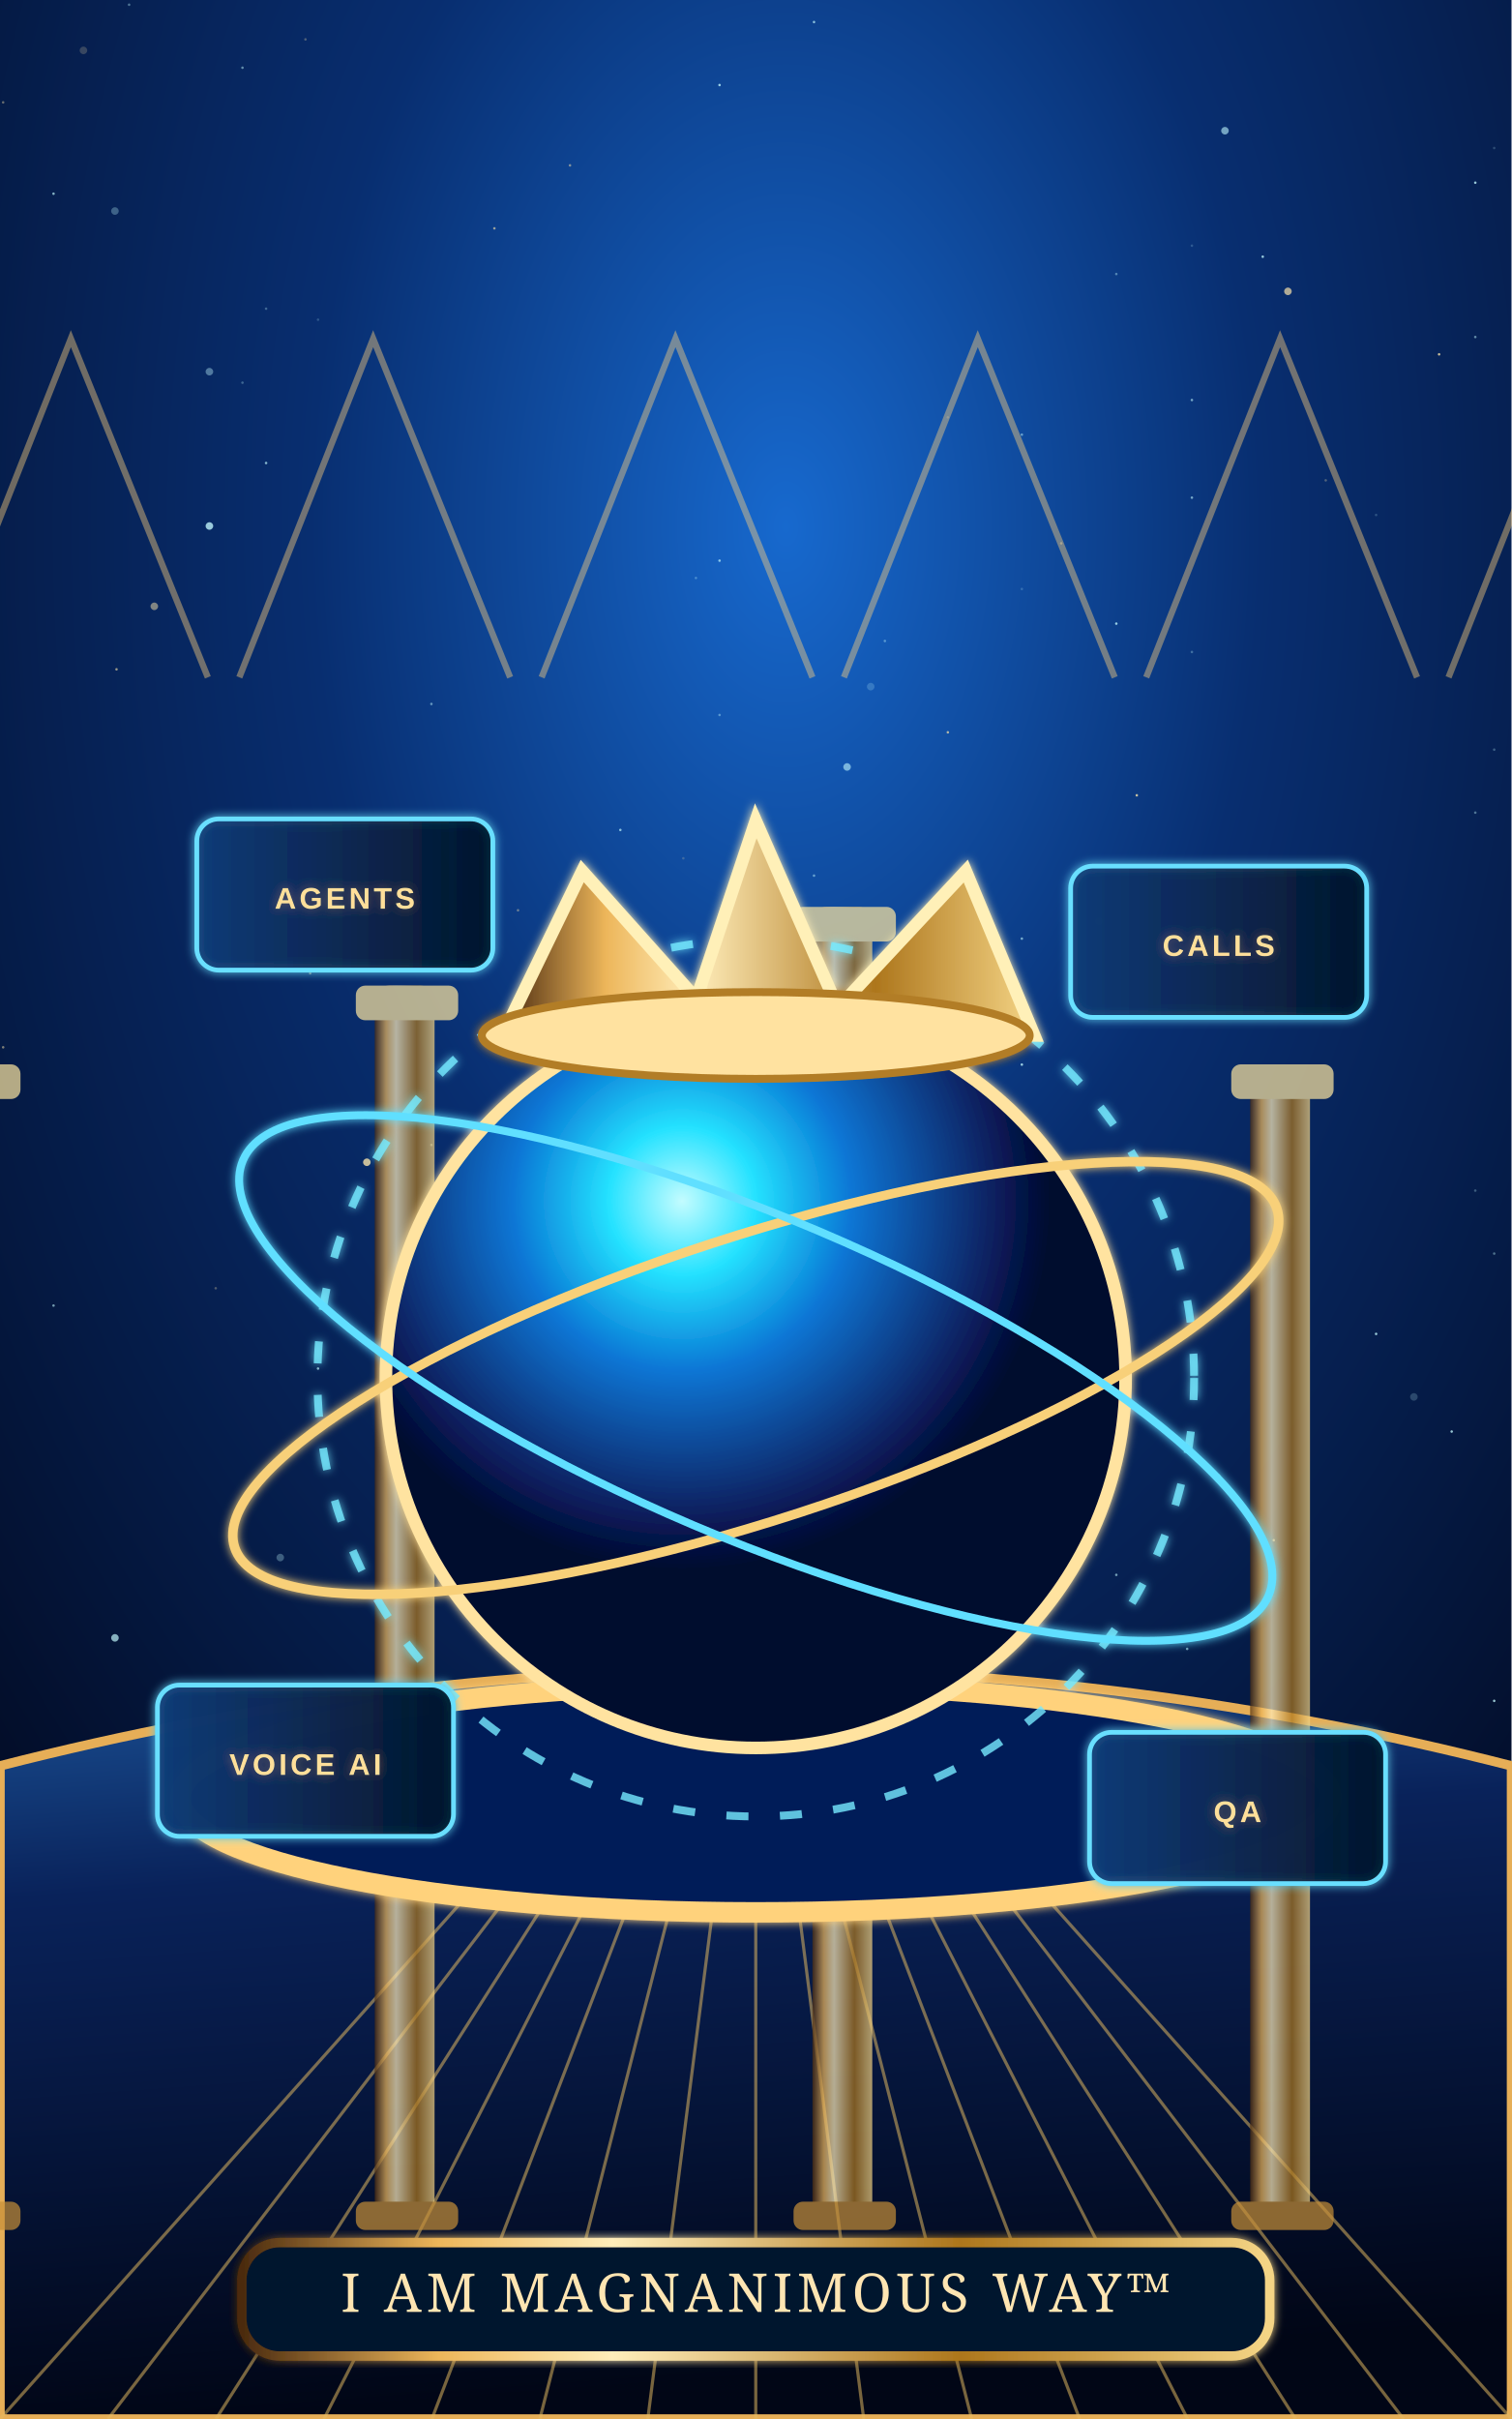
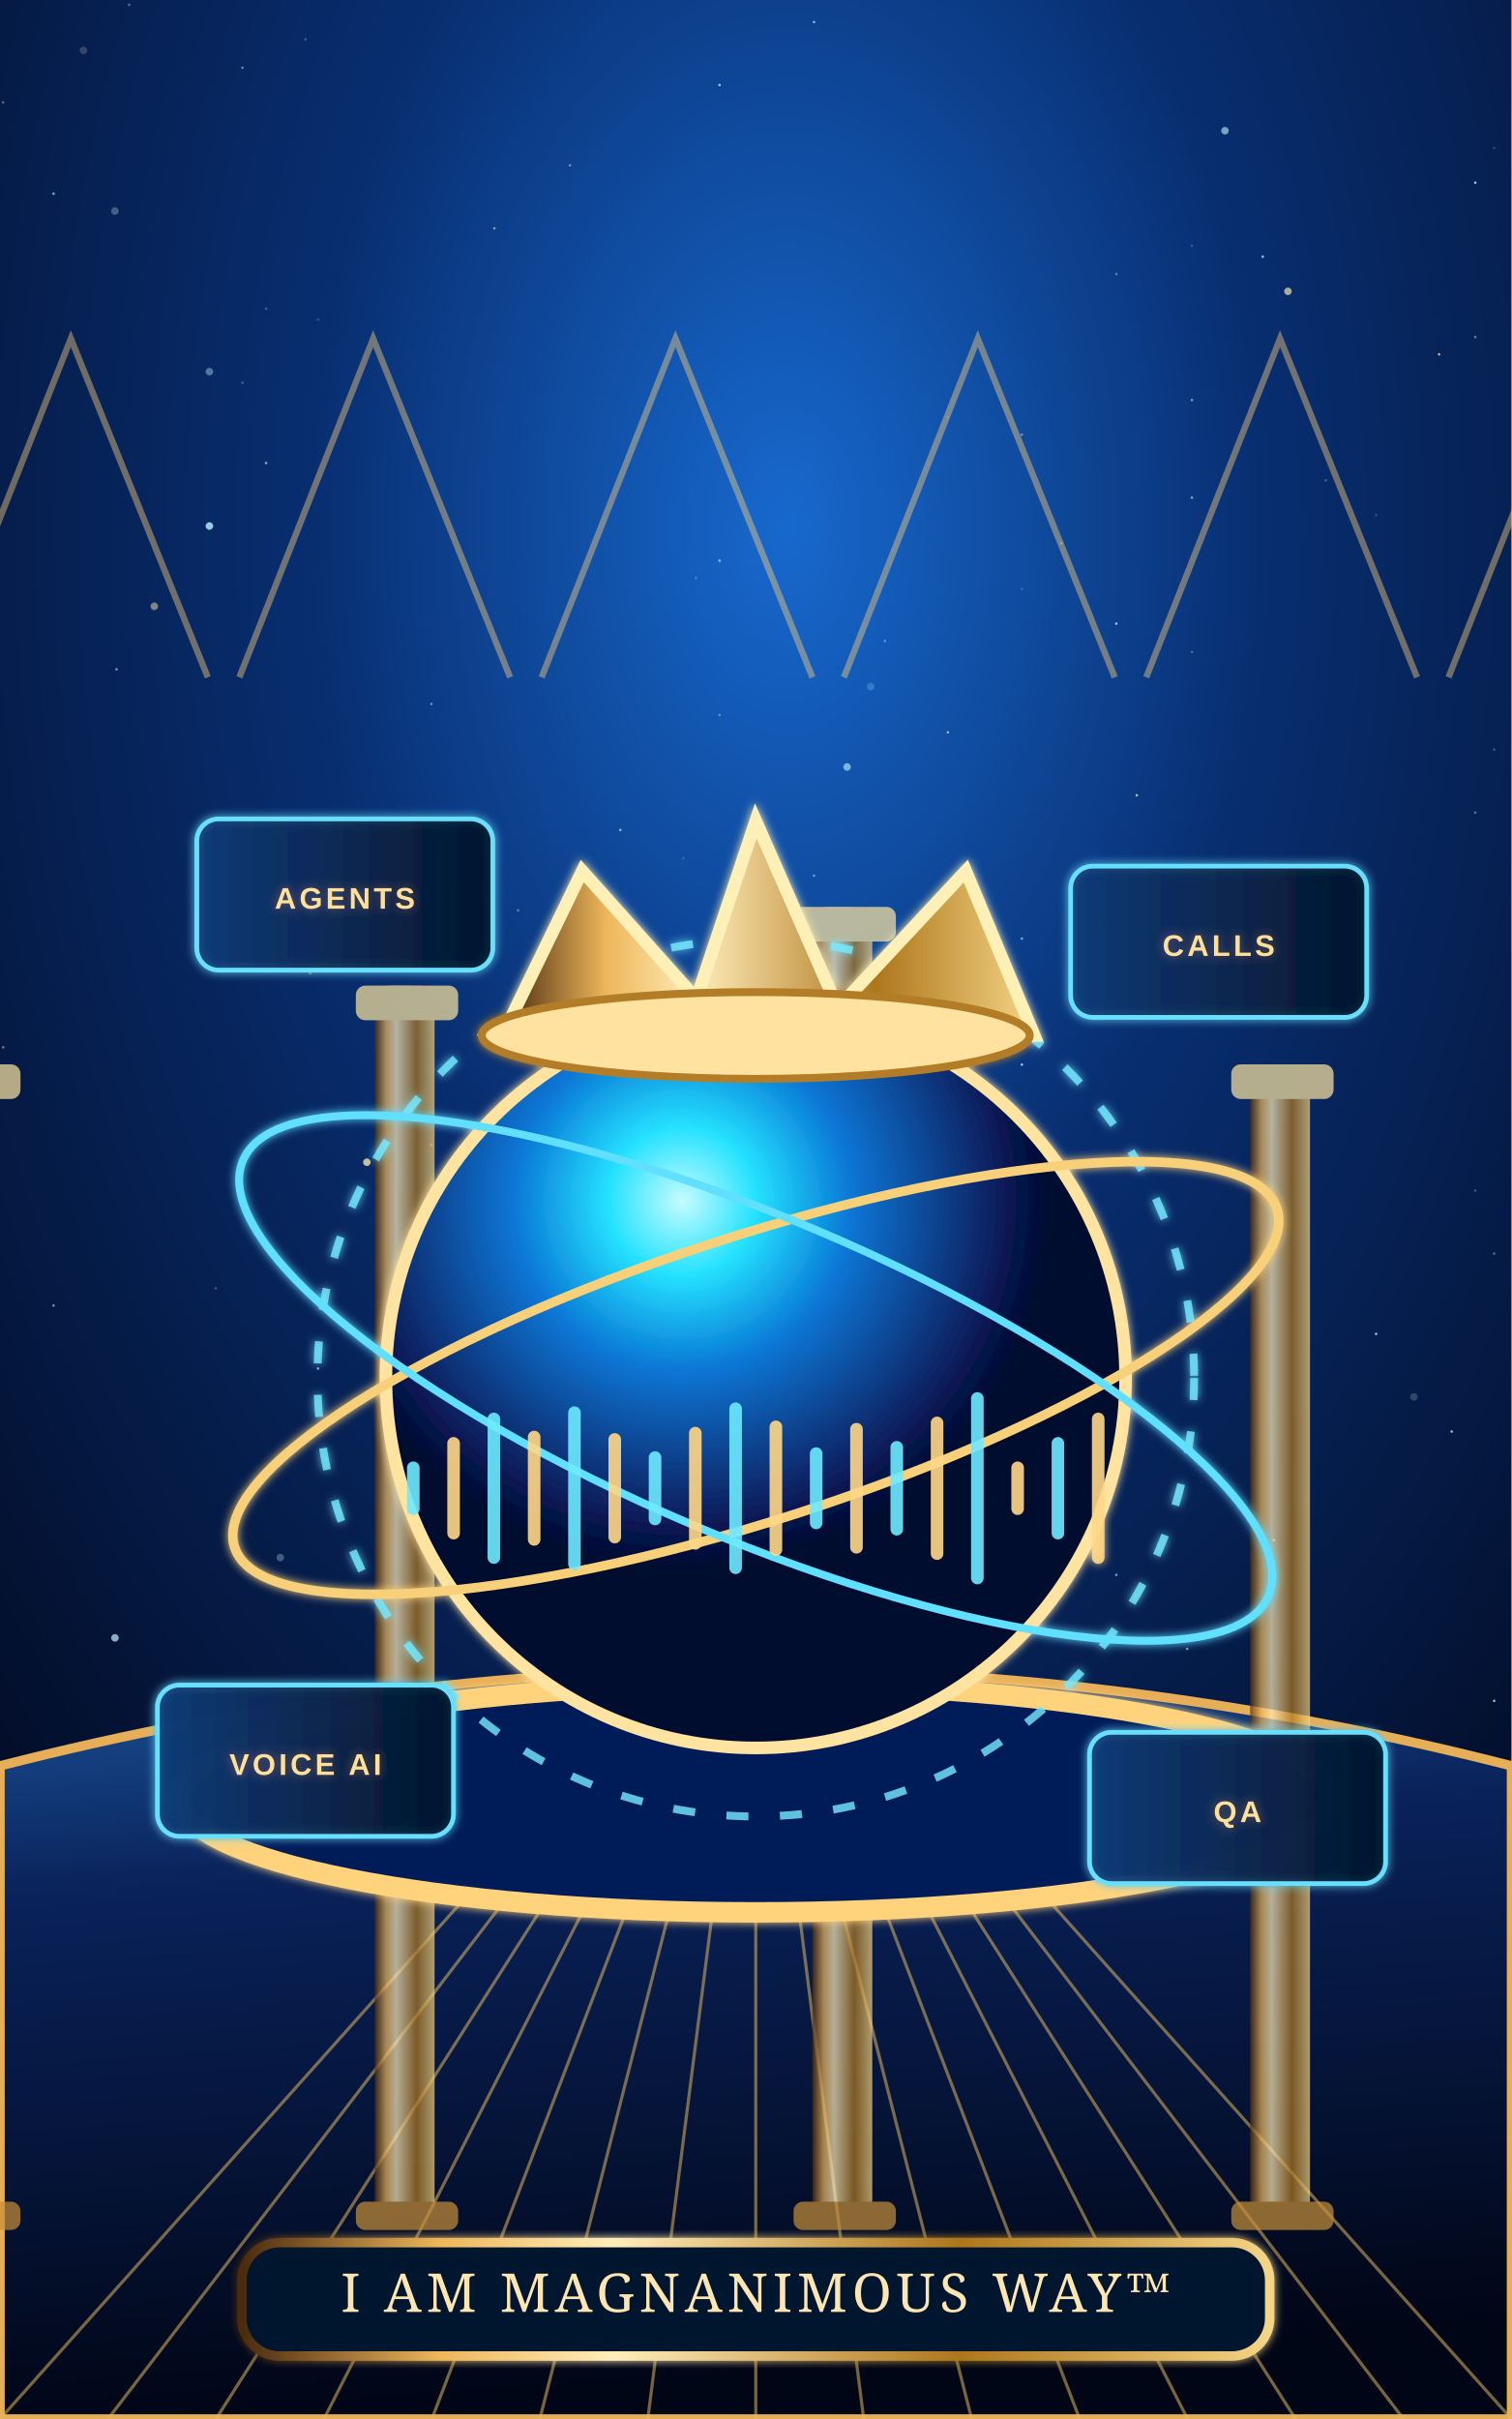
<svg xmlns="http://www.w3.org/2000/svg" width="960" height="1536" viewBox="0 0 960 1536">
  <defs>
    <radialGradient id="sky" cx=".52" cy=".22" r=".9">
      <stop stop-color="#1769ce" />
      <stop offset=".35" stop-color="#082e70" />
      <stop offset=".8" stop-color="#030e2a" />
      <stop offset="1" stop-color="#010517" />
    </radialGradient>
    <linearGradient id="gold">
      <stop stop-color="#4c2c10" />
      <stop offset=".19" stop-color="#edb65a" />
      <stop offset=".36" stop-color="#ffedba" />
      <stop offset=".7" stop-color="#ad761c" />
      <stop offset="1" stop-color="#f4d485" />
    </linearGradient>
    <radialGradient id="orb" cx=".4" cy=".26">
      <stop stop-color="#c3fcff" />
      <stop offset=".2" stop-color="#25e2ff" />
      <stop offset=".46" stop-color="#0876d5" />
      <stop offset=".88" stop-color="#081955" />
      <stop offset="1" stop-color="#010a2e" />
    </radialGradient>
    <linearGradient id="tile">
      <stop stop-color="#103b78" stop-opacity=".9" />
      <stop offset="1" stop-color="#04152c" stop-opacity=".96" />
    </linearGradient>
    <linearGradient id="floor" x2=".15" y2="1">
      <stop stop-color="#1b5296" />
      <stop offset=".3" stop-color="#09225a" />
      <stop offset="1" stop-color="#010616" />
    </linearGradient>
    <filter id="glow">
      <feGaussianBlur stdDeviation="3" result="b" />
      <feMerge>
        <feMergeNode in="b" />
        <feMergeNode in="SourceGraphic" />
      </feMerge>
    </filter>
  </defs>
  <rect width="960" height="1536" fill="url(#sky)" />
  <circle cx="53" cy="32" r="2.4" fill="#ffe8aa" opacity="0.2" />
  <circle cx="154" cy="243" r="0.8" fill="#c3faff" opacity="0.295" />
  <circle cx="457" cy="454" r="0.8" fill="#c3faff" opacity="0.39" />
  <circle cx="2" cy="665" r="0.8" fill="#ffe8aa" opacity="0.485" />
  <circle cx="709" cy="876" r="0.8" fill="#c3faff" opacity="0.58" />
  <circle cx="658" cy="1087" r="2.4" fill="#c3faff" opacity="0.675" />
  <circle cx="809" cy="1298" r="0.8" fill="#ffe8aa" opacity="0.77" />
  <circle cx="202" cy="203" r="0.8" fill="#c3faff" opacity="0.2" />
  <circle cx="757" cy="414" r="0.8" fill="#c3faff" opacity="0.295" />
  <circle cx="554" cy="625" r="0.8" fill="#ffe8aa" opacity="0.39" />
  <circle cx="553" cy="836" r="2.4" fill="#c3faff" opacity="0.485" />
  <circle cx="754" cy="1047" r="0.8" fill="#c3faff" opacity="0.58" />
  <circle cx="197" cy="1258" r="0.8" fill="#ffe8aa" opacity="0.675" />
  <circle cx="802" cy="163" r="0.8" fill="#c3faff" opacity="0.77" />
  <circle cx="649" cy="374" r="0.8" fill="#c3faff" opacity="0.2" />
  <circle cx="698" cy="585" r="2.4" fill="#ffe8aa" opacity="0.295" />
  <circle cx="949" cy="796" r="0.8" fill="#c3faff" opacity="0.39" />
  <circle cx="442" cy="1007" r="0.8" fill="#c3faff" opacity="0.485" />
  <circle cx="137" cy="1218" r="0.8" fill="#ffe8aa" opacity="0.58" />
  <circle cx="34" cy="123" r="0.8" fill="#c3faff" opacity="0.675" />
  <circle cx="133" cy="334" r="2.4" fill="#c3faff" opacity="0.77" />
  <circle cx="434" cy="545" r="0.8" fill="#ffe8aa" opacity="0.2" />
  <circle cx="937" cy="756" r="0.8" fill="#c3faff" opacity="0.295" />
  <circle cx="682" cy="967" r="0.8" fill="#c3faff" opacity="0.39" />
  <circle cx="629" cy="1178" r="0.8" fill="#ffe8aa" opacity="0.485" />
  <circle cx="778" cy="83" r="2.4" fill="#c3faff" opacity="0.58" />
  <circle cx="169" cy="294" r="0.8" fill="#c3faff" opacity="0.675" />
  <circle cx="722" cy="505" r="0.8" fill="#ffe8aa" opacity="0.77" />
  <circle cx="517" cy="716" r="0.8" fill="#c3faff" opacity="0.2" />
  <circle cx="514" cy="927" r="0.8" fill="#c3faff" opacity="0.295" />
  <circle cx="713" cy="1138" r="2.4" fill="#ffe8aa" opacity="0.39" />
  <circle cx="154" cy="43" r="0.8" fill="#c3faff" opacity="0.485" />
  <circle cx="757" cy="254" r="0.8" fill="#c3faff" opacity="0.58" />
  <circle cx="602" cy="465" r="0.8" fill="#ffe8aa" opacity="0.675" />
  <circle cx="649" cy="676" r="0.8" fill="#c3faff" opacity="0.77" />
  <circle cx="898" cy="887" r="2.4" fill="#c3faff" opacity="0.2" />
  <circle cx="389" cy="1098" r="0.8" fill="#ffe8aa" opacity="0.295" />
  <circle cx="82" cy="3" r="0.8" fill="#c3faff" opacity="0.39" />
  <circle cx="937" cy="214" r="0.8" fill="#c3faff" opacity="0.485" />
  <circle cx="74" cy="425" r="0.8" fill="#ffe8aa" opacity="0.58" />
  <circle cx="373" cy="636" r="2.4" fill="#c3faff" opacity="0.675" />
  <circle cx="874" cy="847" r="0.8" fill="#c3faff" opacity="0.77" />
  <circle cx="617" cy="1058" r="0.8" fill="#ffe8aa" opacity="0.2" />
  <circle cx="562" cy="1269" r="0.8" fill="#c3faff" opacity="0.295" />
  <circle cx="709" cy="174" r="0.8" fill="#c3faff" opacity="0.39" />
  <circle cx="98" cy="385" r="2.4" fill="#ffe8aa" opacity="0.485" />
  <circle cx="649" cy="596" r="0.8" fill="#c3faff" opacity="0.58" />
  <circle cx="442" cy="807" r="0.8" fill="#c3faff" opacity="0.675" />
  <circle cx="437" cy="1018" r="0.8" fill="#ffe8aa" opacity="0.77" />
  <circle cx="634" cy="1229" r="0.8" fill="#c3faff" opacity="0.2" />
  <circle cx="73" cy="134" r="2.4" fill="#c3faff" opacity="0.295" />
  <circle cx="674" cy="345" r="0.8" fill="#ffe8aa" opacity="0.39" />
  <circle cx="517" cy="556" r="0.8" fill="#c3faff" opacity="0.485" />
  <circle cx="562" cy="767" r="0.8" fill="#c3faff" opacity="0.58" />
  <circle cx="809" cy="978" r="0.8" fill="#ffe8aa" opacity="0.675" />
  <circle cx="298" cy="1189" r="2.4" fill="#c3faff" opacity="0.77" />
  <circle cx="949" cy="94" r="0.8" fill="#c3faff" opacity="0.2" />
  <circle cx="842" cy="305" r="0.8" fill="#ffe8aa" opacity="0.295" />
  <circle cx="937" cy="516" r="0.8" fill="#c3faff" opacity="0.39" />
  <circle cx="274" cy="727" r="0.8" fill="#c3faff" opacity="0.485" />
  <circle cx="773" cy="938" r="2.4" fill="#ffe8aa" opacity="0.58" />
  <circle cx="514" cy="1149" r="0.8" fill="#c3faff" opacity="0.675" />
  <circle cx="457" cy="54" r="0.8" fill="#c3faff" opacity="0.77" />
  <circle cx="602" cy="265" r="0.8" fill="#ffe8aa" opacity="0.2" />
  <circle cx="949" cy="476" r="0.8" fill="#c3faff" opacity="0.295" />
  <circle cx="538" cy="687" r="2.4" fill="#c3faff" opacity="0.39" />
  <circle cx="329" cy="898" r="0.8" fill="#ffe8aa" opacity="0.485" />
  <circle cx="322" cy="1109" r="0.8" fill="#c3faff" opacity="0.58" />
  <circle cx="517" cy="14" r="0.8" fill="#c3faff" opacity="0.675" />
  <circle cx="914" cy="225" r="0.8" fill="#ffe8aa" opacity="0.77" />
  <circle cx="553" cy="436" r="2.4" fill="#c3faff" opacity="0.2" />
  <circle cx="394" cy="647" r="0.8" fill="#c3faff" opacity="0.295" />
  <circle cx="437" cy="858" r="0.8" fill="#ffe8aa" opacity="0.39" />
  <circle cx="682" cy="1069" r="0.8" fill="#c3faff" opacity="0.485" />
  <circle cx="169" cy="1280" r="0.8" fill="#c3faff" opacity="0.58" />
  <circle cx="818" cy="185" r="2.4" fill="#ffe8aa" opacity="0.675" />
  <circle cx="709" cy="396" r="0.8" fill="#c3faff" opacity="0.77" />
  <circle cx="802" cy="607" r="0.8" fill="#c3faff" opacity="0.2" />
  <circle cx="137" cy="818" r="0.8" fill="#ffe8aa" opacity="0.295" />
  <circle cx="634" cy="1029" r="0.8" fill="#c3faff" opacity="0.39" />
  <circle cx="373" cy="1240" r="2.4" fill="#c3faff" opacity="0.485" />
  <circle cx="314" cy="145" r="0.8" fill="#ffe8aa" opacity="0.58" />
  <circle cx="457" cy="356" r="0.8" fill="#c3faff" opacity="0.675" />
  <circle cx="802" cy="567" r="0.8" fill="#c3faff" opacity="0.77" />
  <circle cx="389" cy="778" r="0.8" fill="#ffe8aa" opacity="0.2" />
  <circle cx="178" cy="989" r="2.4" fill="#c3faff" opacity="0.295" />
  <circle cx="169" cy="1200" r="0.8" fill="#c3faff" opacity="0.39" />
  <circle cx="362" cy="105" r="0.8" fill="#ffe8aa" opacity="0.485" />
  <circle cx="757" cy="316" r="0.8" fill="#c3faff" opacity="0.58" />
  <circle cx="394" cy="527" r="0.8" fill="#c3faff" opacity="0.675" />
  <circle cx="233" cy="738" r="2.4" fill="#ffe8aa" opacity="0.77" />
  <circle cx="274" cy="949" r="0.8" fill="#c3faff" opacity="0.2" />
  <circle cx="517" cy="1160" r="0.8" fill="#c3faff" opacity="0.295" />
  <circle cx="2" cy="65" r="0.8" fill="#ffe8aa" opacity="0.39" />
  <circle cx="649" cy="276" r="0.8" fill="#c3faff" opacity="0.485" />
  <circle cx="538" cy="487" r="2.4" fill="#c3faff" opacity="0.58" />
  <circle cx="629" cy="698" r="0.8" fill="#ffe8aa" opacity="0.675" />
  <circle cx="922" cy="909" r="0.8" fill="#c3faff" opacity="0.77" />
  <circle cx="457" cy="1120" r="0.8" fill="#c3faff" opacity="0.2" />
  <circle cx="194" cy="25" r="0.8" fill="#ffe8aa" opacity="0.295" />
  <circle cx="133" cy="236" r="2.4" fill="#c3faff" opacity="0.39" />
  <circle cx="274" cy="447" r="0.8" fill="#c3faff" opacity="0.485" />
  <circle cx="617" cy="658" r="0.8" fill="#ffe8aa" opacity="0.58" />
  <circle cx="202" cy="869" r="0.8" fill="#c3faff" opacity="0.675" />
  <circle cx="949" cy="1080" r="0.8" fill="#c3faff" opacity="0.77" />
  <circle cx="938" cy="1291" r="2.4" fill="#ffe8aa" opacity="0.2" />
  <circle cx="169" cy="196" r="0.8" fill="#c3faff" opacity="0.295" />
  <circle cx="562" cy="407" r="0.8" fill="#c3faff" opacity="0.39" />
  <circle cx="197" cy="618" r="0.8" fill="#ffe8aa" opacity="0.485" />
  <circle cx="34" cy="829" r="0.8" fill="#c3faff" opacity="0.58" />
  <circle cx="73" cy="1040" r="2.4" fill="#c3faff" opacity="0.675" />
  <circle cx="314" cy="1251" r="0.8" fill="#ffe8aa" opacity="0.77" />
  <circle cx="757" cy="156" r="0.8" fill="#c3faff" opacity="0.2" />
  <circle cx="442" cy="367" r="0.8" fill="#c3faff" opacity="0.295" />
  <circle cx="329" cy="578" r="0.8" fill="#ffe8aa" opacity="0.39" />
  <circle cx="418" cy="789" r="2.4" fill="#c3faff" opacity="0.485" />
  <circle cx="709" cy="1000" r="0.8" fill="#c3faff" opacity="0.58" />
  <circle cx="242" cy="1211" r="0.8" fill="#ffe8aa" opacity="0.675" />
  <circle cx="937" cy="116" r="0.8" fill="#c3faff" opacity="0.77" />
  <circle cx="874" cy="327" r="0.8" fill="#c3faff" opacity="0.2" />
  <path d="M0 1121.28 Q 480 998.4 960 1121.28 V1536 H0Z" fill="url(#floor)" stroke="#e6ae57" stroke-width="6" />
  <g stroke="#c49d59" stroke-width="2.5" opacity=".65">
    <path d="M0 1536L480 998.4" stroke="#e6bb61" stroke-width="2" opacity="0.8" fill="none" />
    <path d="M68.571 1536L480 998.4" stroke="#e6bb61" stroke-width="2" opacity="0.8" fill="none" />
    <path d="M137.143 1536L480 998.4" stroke="#e6bb61" stroke-width="2" opacity="0.8" fill="none" />
    <path d="M205.714 1536L480 998.4" stroke="#e6bb61" stroke-width="2" opacity="0.8" fill="none" />
    <path d="M274.286 1536L480 998.4" stroke="#e6bb61" stroke-width="2" opacity="0.8" fill="none" />
    <path d="M342.857 1536L480 998.4" stroke="#e6bb61" stroke-width="2" opacity="0.8" fill="none" />
    <path d="M411.429 1536L480 998.4" stroke="#e6bb61" stroke-width="2" opacity="0.8" fill="none" />
    <path d="M480 1536L480 998.4" stroke="#e6bb61" stroke-width="2" opacity="0.8" fill="none" />
    <path d="M548.571 1536L480 998.4" stroke="#e6bb61" stroke-width="2" opacity="0.8" fill="none" />
    <path d="M617.143 1536L480 998.4" stroke="#e6bb61" stroke-width="2" opacity="0.8" fill="none" />
    <path d="M685.714 1536L480 998.4" stroke="#e6bb61" stroke-width="2" opacity="0.8" fill="none" />
    <path d="M754.286 1536L480 998.4" stroke="#e6bb61" stroke-width="2" opacity="0.8" fill="none" />
    <path d="M822.857 1536L480 998.4" stroke="#e6bb61" stroke-width="2" opacity="0.8" fill="none" />
    <path d="M891.429 1536L480 998.4" stroke="#e6bb61" stroke-width="2" opacity="0.8" fill="none" />
    <path d="M960 1536L480 998.4" stroke="#e6bb61" stroke-width="2" opacity="0.8" fill="none" />
  </g>
  <g>
    <g opacity=".7">
      <rect x="-40" y="675.84" width="38" height="730.16" rx="9" fill="url(#gold)" />
      <rect x="-52" y="675.84" width="65" height="22" rx="6" fill="#ffe7a0" />
      <rect x="-52" y="1398" width="65" height="18" rx="6" fill="#c68f37" />
    </g>
    <g opacity=".7">
      <rect x="238" y="625.84" width="38" height="780.16" rx="9" fill="url(#gold)" />
      <rect x="226" y="625.84" width="65" height="22" rx="6" fill="#ffe7a0" />
      <rect x="226" y="1398" width="65" height="18" rx="6" fill="#c68f37" />
    </g>
    <g opacity=".7">
      <rect x="516" y="575.84" width="38" height="830.16" rx="9" fill="url(#gold)" />
      <rect x="504" y="575.84" width="65" height="22" rx="6" fill="#ffe7a0" />
      <rect x="504" y="1398" width="65" height="18" rx="6" fill="#c68f37" />
    </g>
    <g opacity=".7">
      <rect x="794" y="675.84" width="38" height="730.16" rx="9" fill="url(#gold)" />
      <rect x="782" y="675.84" width="65" height="22" rx="6" fill="#ffe7a0" />
      <rect x="782" y="1398" width="65" height="18" rx="6" fill="#c68f37" />
    </g>
  </g>
  <g opacity=".85" fill="none" stroke="#ffd27b" stroke-width="4">
    <path d="M-40 430.08 L45 215.04L132 430.08" opacity=".5" />
    <path d="M152 430.08 L237 215.04L324 430.08" opacity=".5" />
    <path d="M344 430.08 L429 215.04L516 430.08" opacity=".5" />
    <path d="M536 430.08 L621 215.04L708 430.08" opacity=".5" />
    <path d="M728 430.08 L813 215.04L900 430.08" opacity=".5" />
    <path d="M920 430.08 L1005 215.04L1092 430.08" opacity=".5" />
  </g>
  <g transform="translate(480 875)" filter="url(#glow)">
    <ellipse cy="266.8" rx="365.4" ry="72.5" fill="#041d59" stroke="#ffd27c" stroke-width="13" />
    <circle r="234.9" fill="url(#orb)" stroke="#ffe3a0" stroke-width="8" />
    <circle r="278.4" fill="none" stroke="#74eaff" stroke-width="5" stroke-dasharray="14 20" opacity=".8" />
    <ellipse rx="348" ry="89.9" fill="none" stroke="#f8d079" stroke-width="6" transform="rotate(-18)" />
    <ellipse rx="353.8" ry="101.5" fill="none" stroke="#61dfff" stroke-width="5" transform="rotate(23)" />
    <path d="M-159.5 -220.4L-110.2 -321.9L-37.7 -240.7L0 -353.8L52.2 -234.9L133.4 -321.9L176.9 -217.5Z" fill="url(#gold)" stroke="#fff0b8" stroke-width="8" />
    <ellipse cy="-217.5" rx="174" ry="27.55" fill="#ffe2a0" stroke="#b27d27" stroke-width="5" />
    <g>
-       <path d="M 262.5 932 v26" stroke="#6eeaff" stroke-width="8" stroke-linecap="round" opacity=".9" />
-       <path d="M 288.088 916.5 v57" stroke="#ffd787" stroke-width="8" stroke-linecap="round" opacity=".9" />
-       <path d="M 313.676 901 v88" stroke="#6eeaff" stroke-width="8" stroke-linecap="round" opacity=".9" />
-       <path d="M 339.265 912.5 v65" stroke="#ffd787" stroke-width="8" stroke-linecap="round" opacity=".9" />
-       <path d="M 364.853 897 v96" stroke="#6eeaff" stroke-width="8" stroke-linecap="round" opacity=".9" />
-       <path d="M 390.441 914 v62" stroke="#ffd787" stroke-width="8" stroke-linecap="round" opacity=".9" />
-       <path d="M 416.029 925.5 v39" stroke="#6eeaff" stroke-width="8" stroke-linecap="round" opacity=".9" />
-       <path d="M 441.618 910 v70" stroke="#ffd787" stroke-width="8" stroke-linecap="round" opacity=".9" />
-       <path d="M 467.206 894.5 v101" stroke="#6eeaff" stroke-width="8" stroke-linecap="round" opacity=".9" />
-       <path d="M 492.794 906 v78" stroke="#ffd787" stroke-width="8" stroke-linecap="round" opacity=".9" />
-       <path d="M 518.382 923 v44" stroke="#6eeaff" stroke-width="8" stroke-linecap="round" opacity=".9" />
-       <path d="M 543.971 907.5 v75" stroke="#ffd787" stroke-width="8" stroke-linecap="round" opacity=".9" />
-       <path d="M 569.559 919 v52" stroke="#6eeaff" stroke-width="8" stroke-linecap="round" opacity=".9" />
-       <path d="M 595.147 903.5 v83" stroke="#ffd787" stroke-width="8" stroke-linecap="round" opacity=".9" />
-       <path d="M 620.735 888 v114" stroke="#6eeaff" stroke-width="8" stroke-linecap="round" opacity=".9" />
-       <path d="M 646.324 932 v26" stroke="#ffd787" stroke-width="8" stroke-linecap="round" opacity=".9" />
-       <path d="M 671.912 916.5 v57" stroke="#6eeaff" stroke-width="8" stroke-linecap="round" opacity=".9" />
-       <path d="M 697.5 901 v88" stroke="#ffd787" stroke-width="8" stroke-linecap="round" opacity=".9" />
+       <path d="M -217.50 57.00 v26" stroke="#6eeaff" stroke-width="8" stroke-linecap="round" opacity=".9" />
+       <path d="M -191.91 41.50 v57" stroke="#ffd787" stroke-width="8" stroke-linecap="round" opacity=".9" />
+       <path d="M -166.32 26.00 v88" stroke="#6eeaff" stroke-width="8" stroke-linecap="round" opacity=".9" />
+       <path d="M -140.74 37.50 v65" stroke="#ffd787" stroke-width="8" stroke-linecap="round" opacity=".9" />
+       <path d="M -115.15 22.00 v96" stroke="#6eeaff" stroke-width="8" stroke-linecap="round" opacity=".9" />
+       <path d="M -89.56 39.00 v62" stroke="#ffd787" stroke-width="8" stroke-linecap="round" opacity=".9" />
+       <path d="M -63.97 50.50 v39" stroke="#6eeaff" stroke-width="8" stroke-linecap="round" opacity=".9" />
+       <path d="M -38.38 35.00 v70" stroke="#ffd787" stroke-width="8" stroke-linecap="round" opacity=".9" />
+       <path d="M -12.79 19.50 v101" stroke="#6eeaff" stroke-width="8" stroke-linecap="round" opacity=".9" />
+       <path d="M 12.79 31.00 v78" stroke="#ffd787" stroke-width="8" stroke-linecap="round" opacity=".9" />
+       <path d="M 38.38 48.00 v44" stroke="#6eeaff" stroke-width="8" stroke-linecap="round" opacity=".9" />
+       <path d="M 63.97 32.50 v75" stroke="#ffd787" stroke-width="8" stroke-linecap="round" opacity=".9" />
+       <path d="M 89.56 44.00 v52" stroke="#6eeaff" stroke-width="8" stroke-linecap="round" opacity=".9" />
+       <path d="M 115.15 28.50 v83" stroke="#ffd787" stroke-width="8" stroke-linecap="round" opacity=".9" />
+       <path d="M 140.74 13.00 v114" stroke="#6eeaff" stroke-width="8" stroke-linecap="round" opacity=".9" />
+       <path d="M 166.32 57.00 v26" stroke="#ffd787" stroke-width="8" stroke-linecap="round" opacity=".9" />
+       <path d="M 191.91 41.50 v57" stroke="#6eeaff" stroke-width="8" stroke-linecap="round" opacity=".9" />
+       <path d="M 217.50 26.00 v88" stroke="#ffd787" stroke-width="8" stroke-linecap="round" opacity=".9" />
    </g>
  </g>
  <g filter="url(#glow)">
    <rect x="125" y="520" width="188" height="96" rx="14" fill="url(#tile)" stroke="#69dfff" stroke-width="3" />
    <text x="219" y="577" fill="#ffdf9a" font-size="19" font-weight="800" text-anchor="middle" font-family="Arial,sans-serif" letter-spacing="2">AGENTS</text>
  </g>
  <g filter="url(#glow)">
    <rect x="680" y="550" width="188" height="96" rx="14" fill="url(#tile)" stroke="#69dfff" stroke-width="3" />
    <text x="774" y="607" fill="#ffdf9a" font-size="19" font-weight="800" text-anchor="middle" font-family="Arial,sans-serif" letter-spacing="2">CALLS</text>
  </g>
  <g filter="url(#glow)">
    <rect x="100" y="1070" width="188" height="96" rx="14" fill="url(#tile)" stroke="#69dfff" stroke-width="3" />
    <text x="194" y="1127" fill="#ffdf9a" font-size="19" font-weight="800" text-anchor="middle" font-family="Arial,sans-serif" letter-spacing="2">VOICE AI</text>
  </g>
  <g filter="url(#glow)">
    <rect x="692" y="1100" width="188" height="96" rx="14" fill="url(#tile)" stroke="#69dfff" stroke-width="3" />
    <text x="786" y="1157" fill="#ffdf9a" font-size="19" font-weight="800" text-anchor="middle" font-family="Arial,sans-serif" letter-spacing="2">QA</text>
  </g>
  <g>
    <rect x="153.6" y="1424" width="652.8" height="72" rx="24" fill="#03132d" stroke="url(#gold)" stroke-width="6" filter="url(#glow)" />
    <text x="480" y="1468" text-anchor="middle" fill="#ffe5b2" font-family="Georgia,serif" font-size="34" letter-spacing="3">I AM MAGNANIMOUS WAY™</text>
  </g>
</svg>
